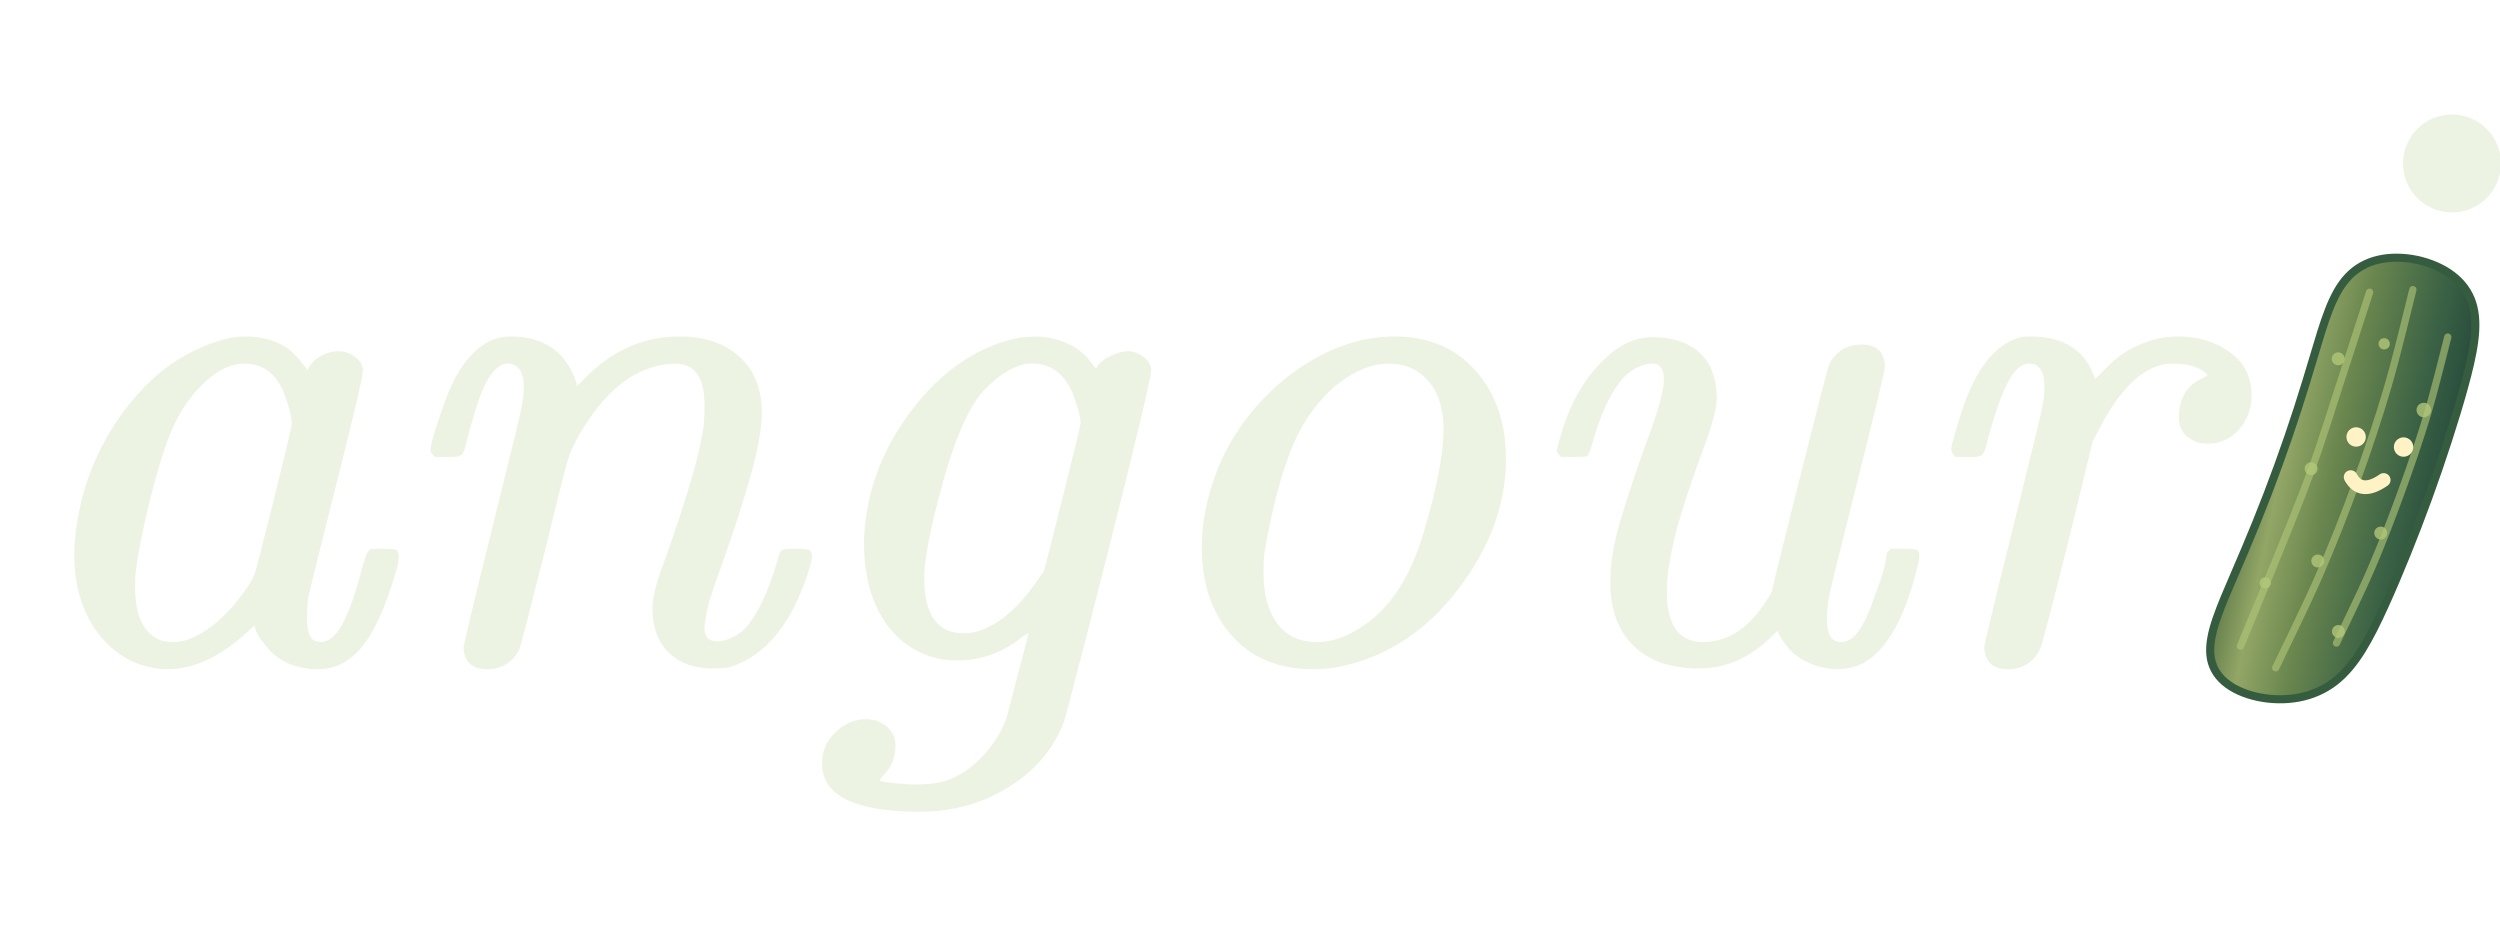
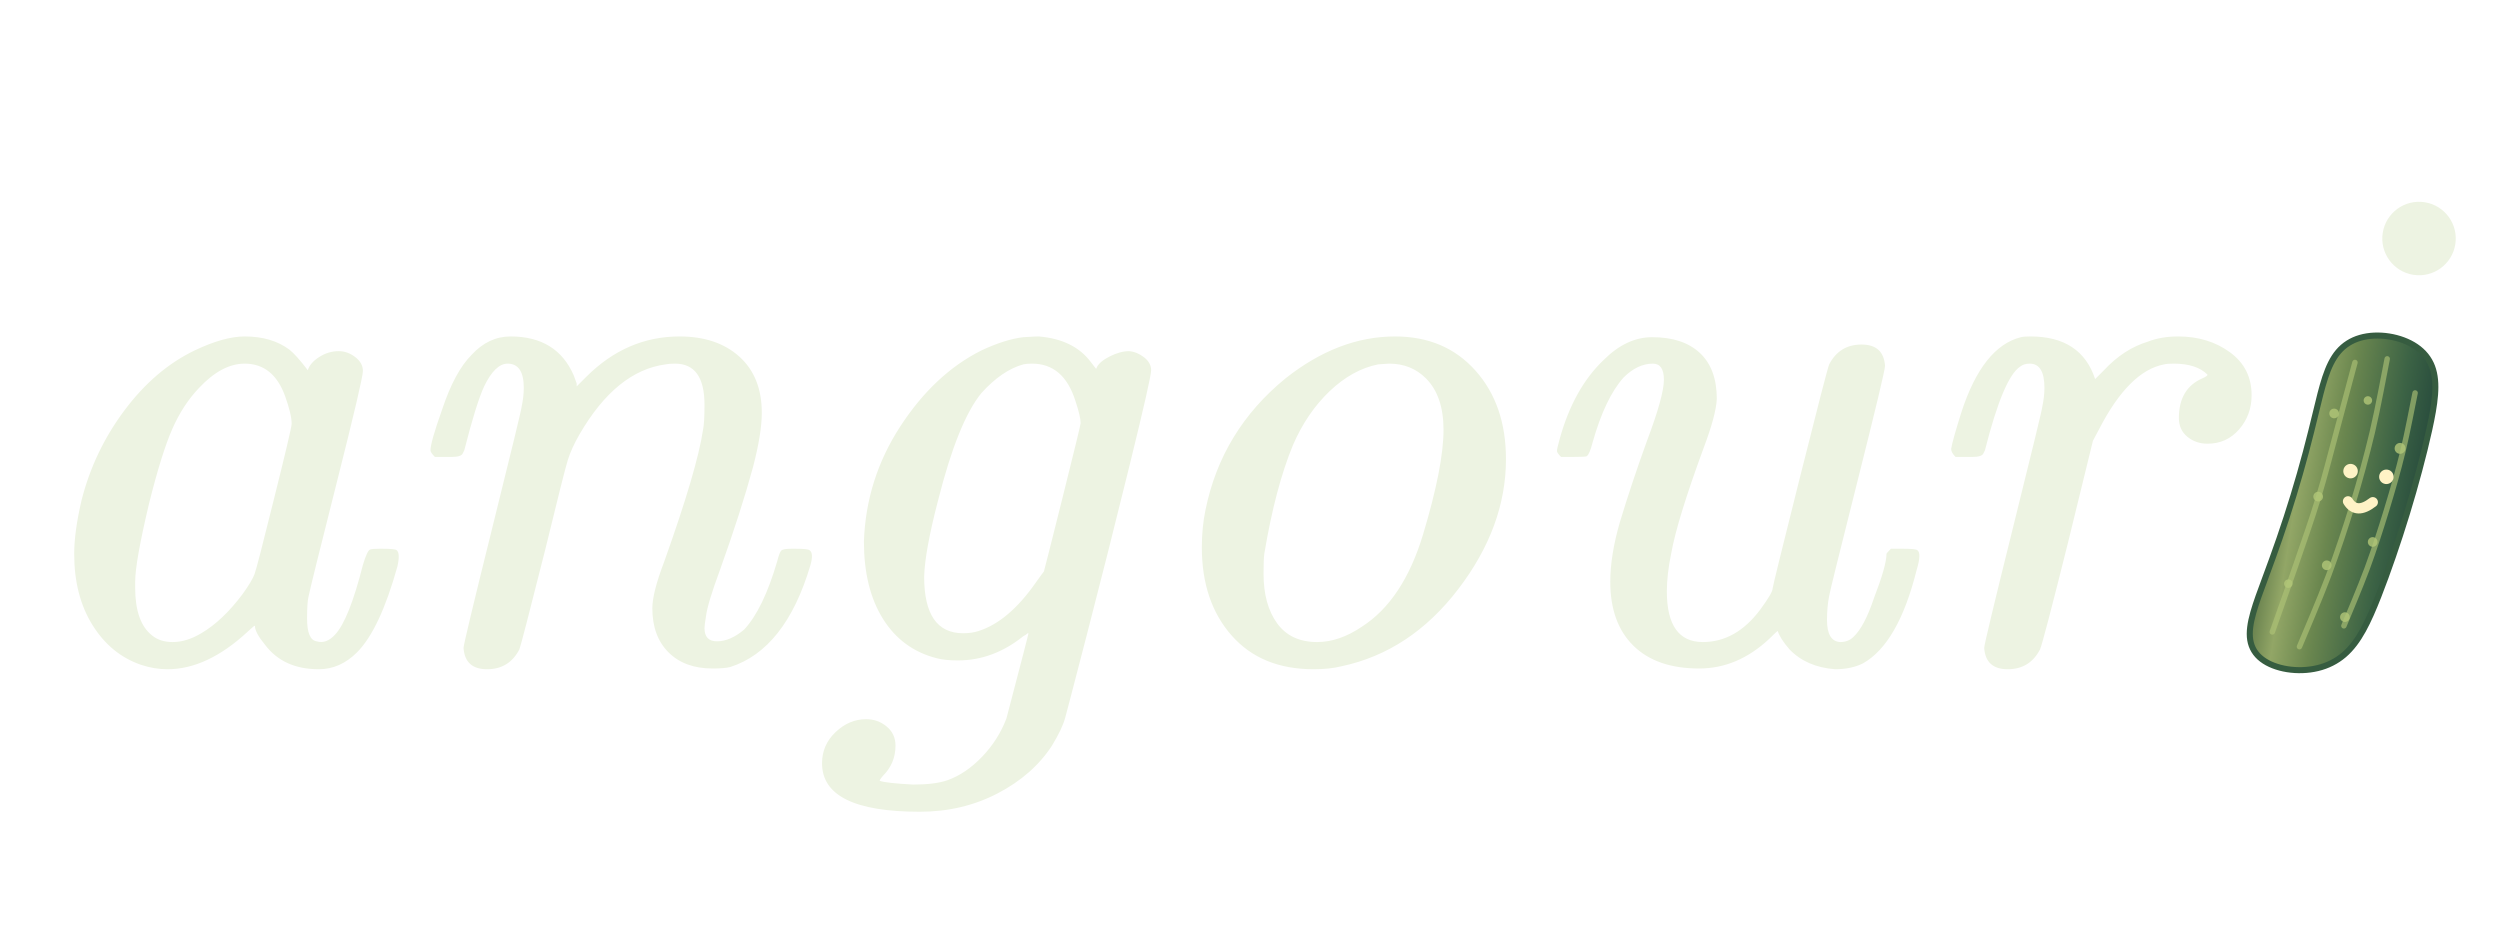
<svg xmlns="http://www.w3.org/2000/svg" viewBox="0 0 102.094 38" role="img" aria-labelledby="title">
  <path d="M13.830 14.340Q14.190 14.340 14.505 14.580Q14.820 14.820 14.820 15.150Q14.820 15.480 13.755 19.695Q12.690 23.910 12.600 24.360Q12.540 24.600 12.540 25.260Q12.540 26.130 12.930 26.190Q13.320 26.310 13.680 25.920Q14.250 25.320 14.820 23.070Q15 22.470 15.120 22.440Q15.210 22.410 15.480 22.410L15.630 22.410Q16.140 22.410 16.200 22.470Q16.350 22.590 16.230 23.130Q15.510 25.710 14.580 26.640Q13.890 27.330 13.020 27.330Q11.580 27.330 10.830 26.340Q10.410 25.830 10.410 25.560L10.380 25.560Q10.350 25.590 10.260 25.665Q10.170 25.740 10.110 25.800Q8.460 27.330 6.840 27.330Q6.300 27.330 5.760 27.150Q4.530 26.730 3.780 25.530Q3.030 24.330 3.030 22.620Q3.030 21.720 3.330 20.430Q3.840 18.420 5.085 16.755Q6.330 15.090 7.950 14.310Q9.150 13.740 9.990 13.740Q11.100 13.740 11.820 14.280Q12.090 14.490 12.570 15.120Q12.660 14.820 13.035 14.580Q13.410 14.340 13.830 14.340M11.640 16.170Q11.160 14.850 9.990 14.850Q9.060 14.850 8.130 15.840Q7.470 16.530 7.035 17.520Q6.600 18.510 6.090 20.550Q5.520 22.950 5.520 23.760L5.520 24Q5.520 25.410 6.210 25.950Q6.540 26.220 7.050 26.220Q7.620 26.220 8.220 25.860Q9.090 25.350 9.900 24.270Q10.290 23.730 10.395 23.445Q10.500 23.160 11.160 20.490Q11.910 17.490 11.910 17.310Q11.910 16.920 11.640 16.170M28.770 16.530Q28.770 14.850 27.570 14.850Q27.330 14.850 27.180 14.880Q25.170 15.150 23.670 17.730Q23.340 18.300 23.190 18.780Q23.040 19.260 22.260 22.470Q21.300 26.280 21.210 26.520Q20.790 27.330 19.890 27.330Q18.990 27.330 18.930 26.460Q18.930 26.280 20.115 21.510Q21.300 16.740 21.300 16.620Q21.390 16.200 21.390 15.840Q21.390 14.850 20.730 14.850Q20.220 14.850 19.770 15.780Q19.440 16.500 18.960 18.390Q18.930 18.450 18.900 18.510Q18.840 18.660 18.450 18.660Q18.330 18.660 18.270 18.660L17.760 18.660Q17.580 18.480 17.580 18.390Q17.580 18.060 18.060 16.710Q18.570 15.180 19.260 14.490Q19.950 13.740 20.850 13.740Q22.740 13.740 23.430 15.330Q23.490 15.510 23.550 15.660L23.550 15.780L23.940 15.390Q25.590 13.740 27.750 13.740Q29.280 13.740 30.195 14.565Q31.110 15.390 31.110 16.860Q31.110 17.700 30.750 19.080Q30.270 20.850 29.400 23.280Q28.890 24.660 28.830 25.170Q28.770 25.530 28.770 25.650Q28.770 26.190 29.280 26.190Q29.820 26.190 30.390 25.710Q31.170 24.870 31.740 22.920Q31.830 22.560 31.905 22.485Q31.980 22.410 32.310 22.410L32.490 22.410Q33 22.410 33.060 22.470Q33.240 22.590 33.090 23.100Q32.070 26.520 29.820 27.240Q29.580 27.300 29.100 27.300Q27.960 27.300 27.300 26.640Q26.640 25.980 26.640 24.840Q26.640 24.210 27.120 22.950Q28.470 19.170 28.710 17.550Q28.770 17.280 28.770 16.530M35.370 29.370Q35.850 29.370 36.210 29.670Q36.570 29.970 36.570 30.450Q36.570 31.170 36.060 31.680Q35.880 31.890 35.940 31.890Q36.180 31.980 37.290 32.040Q38.190 32.040 38.700 31.860Q39.450 31.590 40.110 30.900Q40.770 30.210 41.100 29.340Q41.130 29.220 41.355 28.365Q41.580 27.510 41.790 26.700Q42 25.890 42 25.860L41.970 25.860Q41.940 25.890 41.895 25.920Q41.850 25.950 41.790 25.980Q40.560 26.970 39.120 26.970Q38.580 26.970 38.250 26.880Q36.840 26.520 36.060 25.275Q35.280 24.030 35.280 22.110Q35.370 19.560 36.765 17.415Q38.160 15.270 40.080 14.310Q41.040 13.860 41.790 13.770Q41.850 13.770 42.060 13.755Q42.270 13.740 42.420 13.740Q43.860 13.860 44.550 14.790L44.760 15.060Q44.790 15.030 44.790 15Q44.910 14.760 45.330 14.550Q45.750 14.340 46.110 14.340Q46.440 14.370 46.725 14.595Q47.010 14.820 47.010 15.120Q47.010 15.420 46.140 18.960Q45.270 22.500 44.400 25.860Q43.530 29.220 43.500 29.310Q43.380 29.760 42.960 30.450Q42.180 31.650 40.740 32.400Q39.300 33.150 37.560 33.150Q33.570 33.150 33.570 31.170Q33.570 30.420 34.125 29.895Q34.680 29.370 35.370 29.370M37.740 23.550Q37.740 25.860 39.330 25.860Q39.690 25.860 39.960 25.770Q41.190 25.380 42.300 23.790Q42.600 23.370 42.630 23.340Q42.660 23.250 43.395 20.310Q44.130 17.370 44.130 17.280Q44.130 17.010 43.920 16.380Q43.440 14.850 42.150 14.850Q41.910 14.850 41.790 14.880Q40.920 15.120 40.080 16.050Q39.120 17.220 38.310 20.430Q37.770 22.500 37.740 23.550M52.500 15.450Q54.660 13.740 56.970 13.740Q59.010 13.740 60.255 15.135Q61.500 16.530 61.500 18.750Q61.500 21.510 59.550 24.060Q57.600 26.610 54.780 27.210Q54.300 27.330 53.640 27.330Q51.510 27.330 50.295 25.950Q49.080 24.570 49.080 22.350Q49.080 21.540 49.230 20.820Q49.890 17.580 52.500 15.450M51.600 23.430Q51.600 24.690 52.155 25.455Q52.710 26.220 53.790 26.220Q54.690 26.220 55.620 25.590Q57.300 24.510 58.110 21.840Q58.950 19.050 58.950 17.550Q58.950 16.170 58.230 15.450Q57.630 14.850 56.730 14.850Q56.640 14.850 56.490 14.865Q56.340 14.880 56.280 14.880Q55.230 15.090 54.300 15.975Q53.370 16.860 52.800 18.180Q52.080 19.920 51.630 22.620Q51.600 22.860 51.600 23.430M69.390 27.300Q67.650 27.300 66.705 26.370Q65.760 25.440 65.760 23.760Q65.760 22.680 66.150 21.330Q66.630 19.740 67.260 18Q67.950 16.170 67.950 15.510Q67.950 14.850 67.500 14.850Q66.870 14.850 66.300 15.420Q65.550 16.260 65.040 18.060Q64.920 18.540 64.800 18.630Q64.770 18.660 64.230 18.660L63.750 18.660Q63.600 18.510 63.585 18.435Q63.570 18.360 63.690 17.940Q64.260 15.870 65.490 14.700Q66.420 13.770 67.470 13.770Q68.730 13.770 69.420 14.415Q70.110 15.060 70.110 16.290Q70.080 16.950 69.570 18.300Q68.490 21.240 68.250 22.590Q68.070 23.460 68.070 24.150Q68.070 26.220 69.540 26.220Q70.890 26.220 71.880 24.900Q72.390 24.210 72.390 24.030Q72.390 23.940 73.500 19.515Q74.610 15.090 74.700 14.880Q75.120 14.070 76.020 14.070Q76.920 14.070 76.980 14.940Q76.980 15.180 75.855 19.650Q74.730 24.120 74.700 24.330Q74.610 24.780 74.610 25.320Q74.610 26.190 75.150 26.220Q75.480 26.220 75.690 26.010Q76.140 25.590 76.530 24.420Q77.040 23.100 77.040 22.620Q77.040 22.590 77.220 22.410L77.730 22.410Q78.240 22.410 78.300 22.470Q78.480 22.590 78.270 23.280Q77.520 26.280 76.080 27.090Q75.600 27.330 74.940 27.330Q73.770 27.240 73.080 26.520Q72.690 26.070 72.600 25.770Q72.570 25.770 72.240 26.100Q70.950 27.300 69.390 27.300M80.370 18.660L79.860 18.660Q79.680 18.480 79.680 18.330Q79.740 17.970 80.100 16.830Q80.970 14.160 82.530 13.770Q82.650 13.740 82.920 13.740Q84.990 13.740 85.560 15.480L85.920 15.120Q86.730 14.250 87.720 13.950Q88.260 13.740 88.950 13.740Q90.180 13.740 91.065 14.385Q91.950 15.030 91.950 16.140Q91.950 16.950 91.440 17.535Q90.930 18.120 90.150 18.120Q89.670 18.120 89.325 17.835Q88.980 17.550 88.980 17.070Q88.980 15.870 89.940 15.450Q90.150 15.360 90.150 15.300Q89.700 14.850 88.770 14.850Q88.500 14.850 88.380 14.880Q86.940 15.150 85.710 17.550L85.470 18L84.450 22.170Q83.430 26.250 83.310 26.520Q82.890 27.330 81.990 27.330Q81.090 27.330 81.030 26.460Q81.030 26.280 82.215 21.510Q83.400 16.740 83.400 16.620Q83.490 16.200 83.490 15.840Q83.490 14.850 82.890 14.850Q82.650 14.850 82.500 14.970Q81.810 15.420 81.060 18.390Q81.030 18.450 81 18.510Q80.940 18.660 80.550 18.660Q80.430 18.660 80.370 18.660" fill="#edf3e2" />
-   <g transform="translate(95.59375 19) matrix(0.978148, 0.207912, -0.207912, 0.978148, 0, 0) translate(-6.5 -16)">
-     <g transform="translate(-5 4) scale(0.375 0.375)">
+   <g transform="translate(95.60156 15) matrix(0.987659, 0.156618, -0.156618, 0.987659, 0, 0) translate(-6.4922 -12)">
+     <g transform="translate(-1.33938 8.09265) scale(0.2805172 0.2805172)">
      <defs>
        <linearGradient id="brand-cucumber-skin">
          <stop stop-color="#667f4d" />
          <stop offset=".17" stop-color="#92a666" />
          <stop offset=".42" stop-color="#6b874f" />
          <stop offset=".78" stop-color="#3c6345" />
          <stop offset="1" stop-color="#294d3d" />
        </linearGradient>
      </defs>
      <g transform="translate(24 4) scale(.88)">
        <path data-body-frame="2 5 19 57" data-body-bend="-8" d="M11.5 5C13.158 5 14.808 5.327 16.173 5.971C17.538 6.615 18.609 7.575 19.319 8.818C20.028 10.062 20.385 11.589 20.527 13.347C20.669 15.106 20.61 17.096 20.481 19.25C20.353 21.404 20.151 23.721 19.901 26.124C19.652 28.526 19.349 31.013 19 33.5C18.651 35.987 18.255 38.474 17.831 40.876C17.406 43.279 16.957 45.596 16.481 47.75C16.005 49.904 15.505 51.894 14.87 53.653C14.234 55.411 13.449 56.938 12.39 58.182C11.332 59.425 9.991 60.385 8.446 61.029C6.9 61.673 5.158 62 3.5 62C1.842 62 0.285 61.673 -0.905 61.029C-2.096 60.385 -2.912 59.425 -3.319 58.182C-3.726 56.938 -3.734 55.411 -3.527 53.653C-3.319 51.894 -2.912 49.904 -2.481 47.75C-2.05 45.596 -1.593 43.279 -1.169 40.876C-0.745 38.474 -0.349 35.987 0 33.5C0.349 31.013 0.651 28.526 0.901 26.124C1.152 23.721 1.345 21.404 1.519 19.25C1.692 17.096 1.844 15.106 2.13 13.347C2.416 11.589 2.853 10.062 3.61 8.818C4.366 7.575 5.451 6.615 6.822 5.971C8.194 5.327 9.842 5 11.5 5Z" fill="url(#brand-cucumber-skin)" stroke="#365c40" />
        <path d="M6.605 10.13C6.405 12.054 5.816 17.825 5.403 21.672C4.99 25.52 4.66 29.368 4.125 33.215C3.59 37.063 2.869 40.91 2.195 44.758C1.52 48.605 0.432 54.376 0.08 56.3M11.778 8.705C11.689 10.759 11.56 16.922 11.247 21.031C10.934 25.14 10.474 29.249 9.9 33.358C9.326 37.466 8.638 41.575 7.804 45.684C6.971 49.792 5.383 55.956 4.899 58.01M17.222 13.55C17.141 15.212 17.008 20.2 16.734 23.525C16.461 26.85 16.047 30.175 15.58 33.5C15.113 36.825 14.594 40.15 13.934 43.475C13.275 46.8 12.008 51.787 11.622 53.45" fill="none" stroke="#b0c577" stroke-width=".9" stroke-linecap="round" opacity=".62" />
        <g fill="#b2c778" opacity=".8">
          <circle cx="4.52" cy="19" r=".8" />
          <circle cx="9.7" cy="16" r=".7" />
          <circle cx="16.2" cy="23" r=".9" />
          <circle cx="4.07" cy="33" r=".8" />
          <circle cx="14.15" cy="39" r=".8" />
          <circle cx="7.25" cy="44" r=".8" />
          <circle cx="1.45" cy="48" r=".7" />
          <circle cx="11.56" cy="52" r=".8" />
        </g>
        <g data-cucumber-part="face" fill="#fff3c6">
          <circle cx="8.7" cy="28" r="1.2" />
          <circle cx="14.7" cy="28" r="1.2" />
        </g>
        <path data-cucumber-part="face" d="M9.07 33Q10.78 35 13.14 32.5" fill="none" stroke="#fff3c6" stroke-width="1.7" stroke-linecap="round" />
      </g>
    </g>
-     <ellipse cx="8.378" cy="3" rx="2" ry="2" fill="#edf3e2" />
+     <ellipse cx="8.815" cy="6.307" rx="1.5" ry="1.5" fill="#edf3e2" />
  </g>
</svg>
